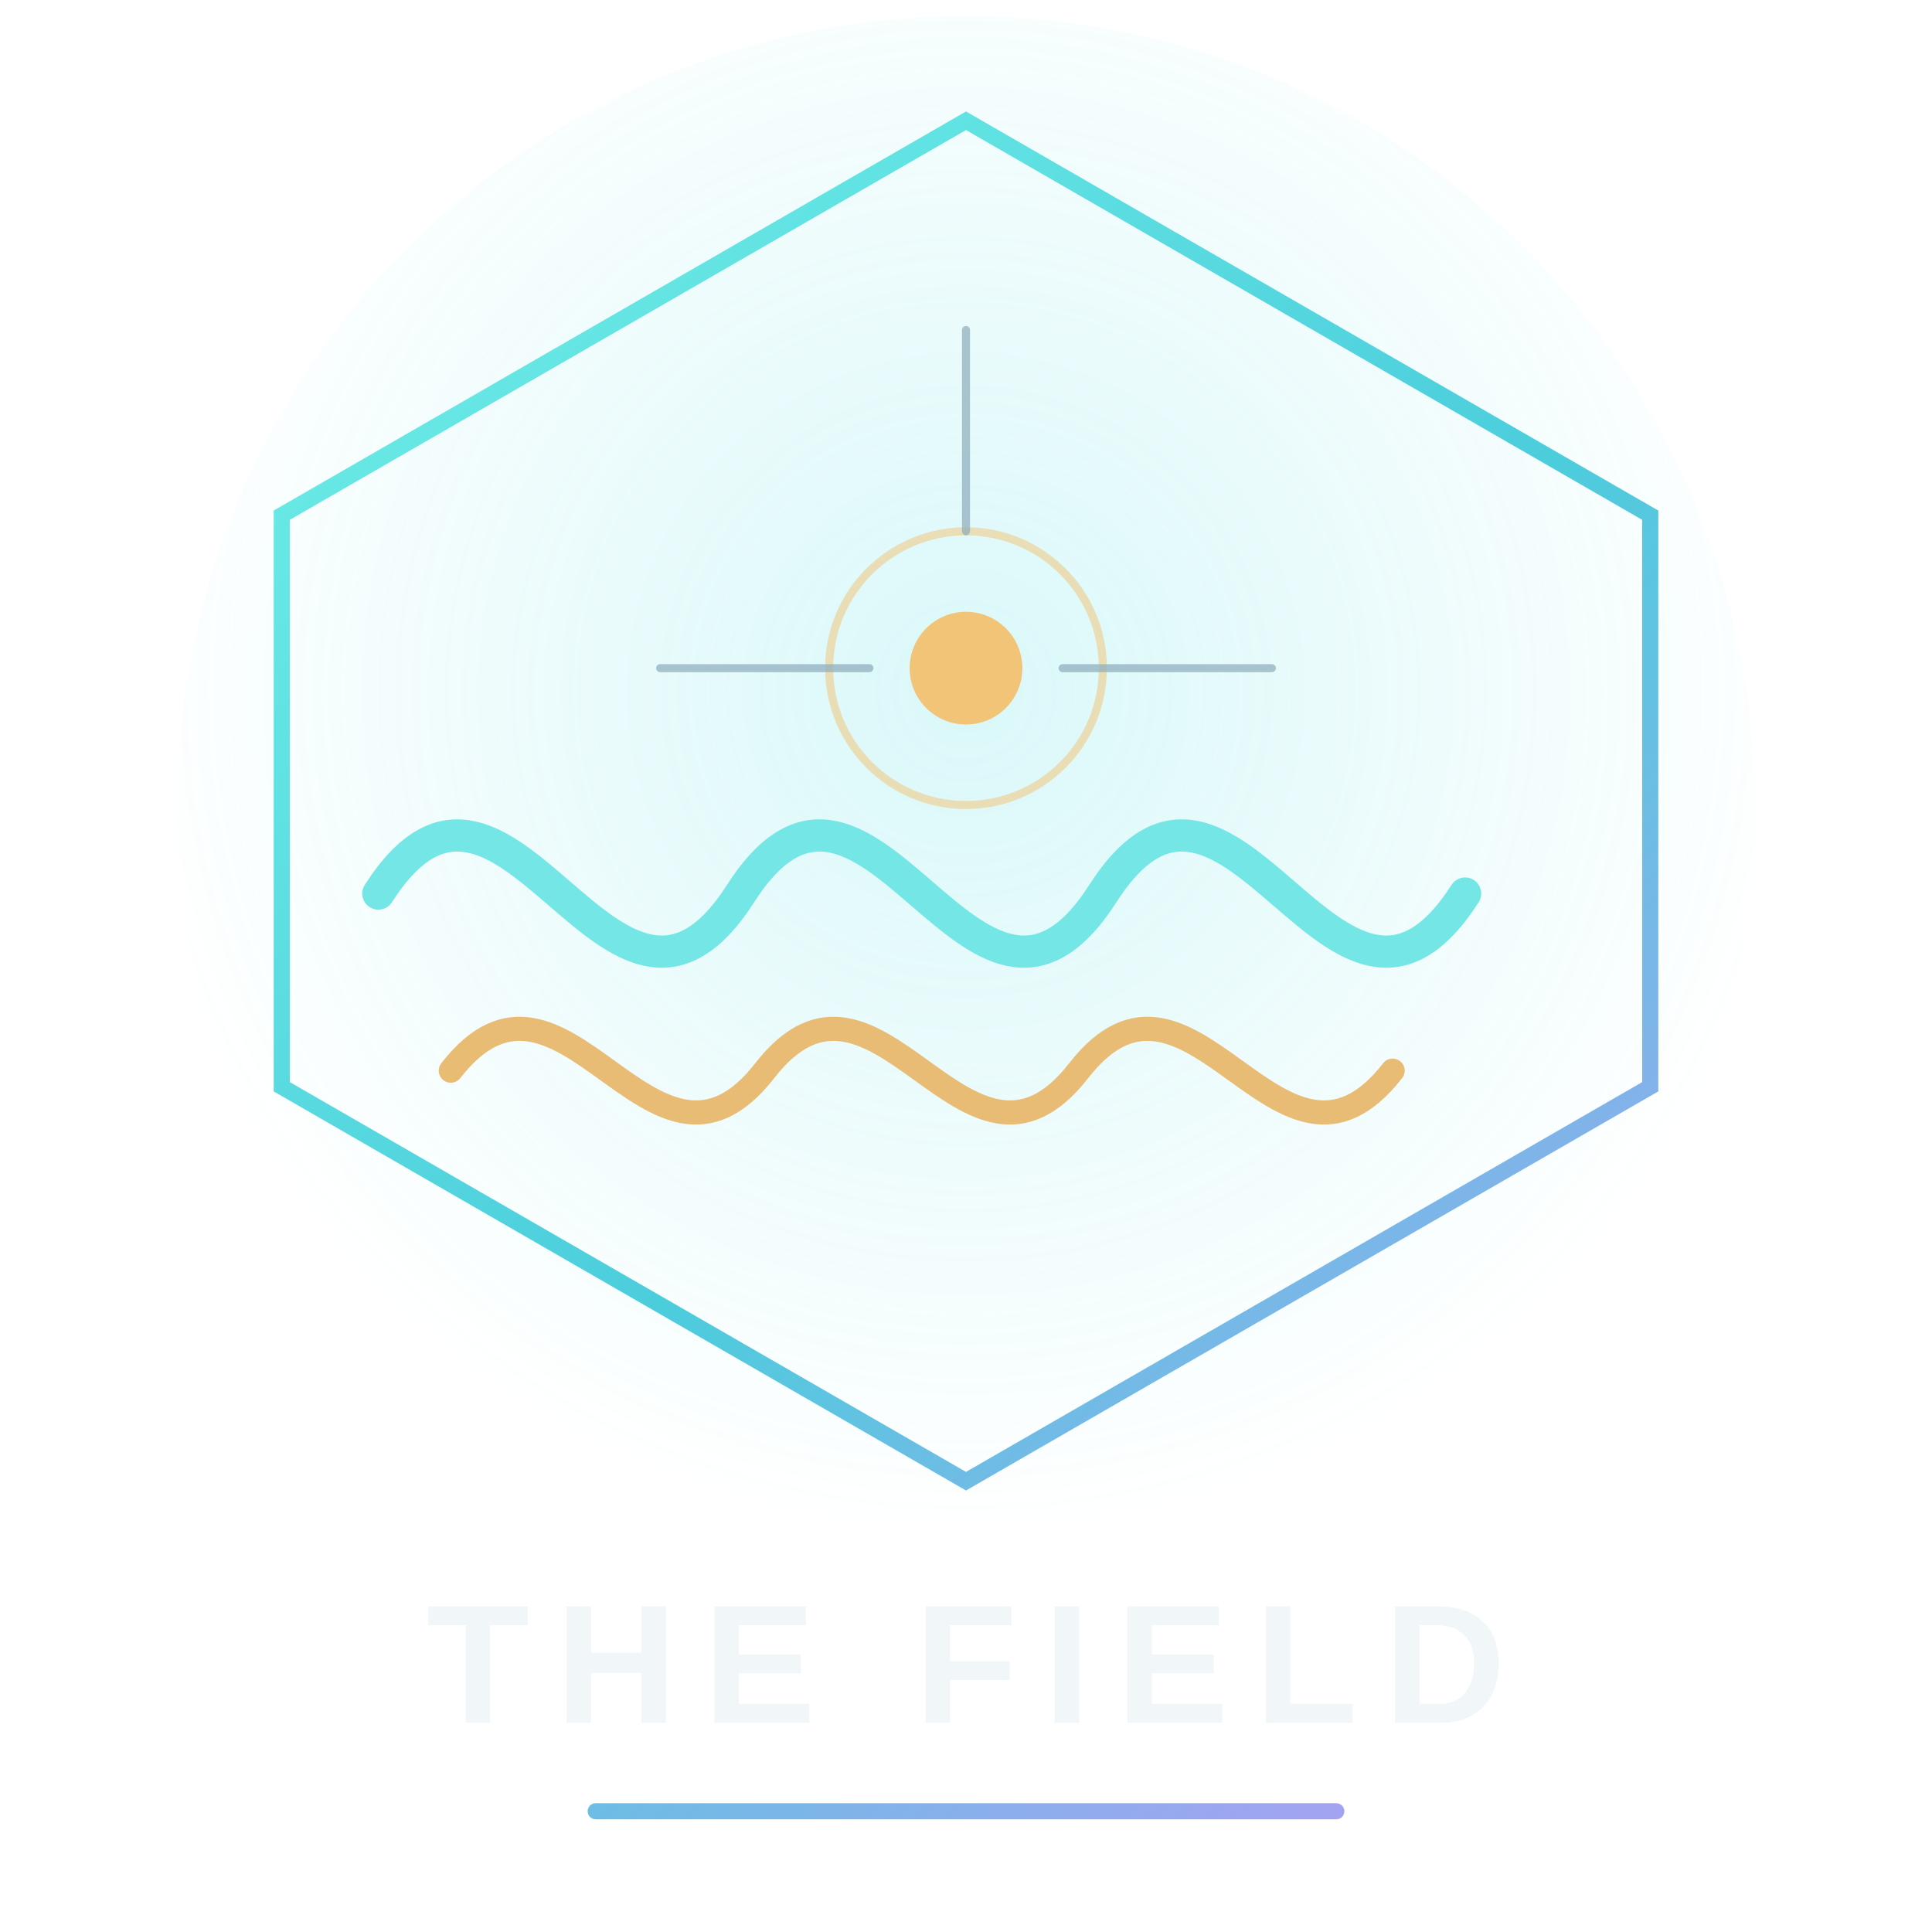
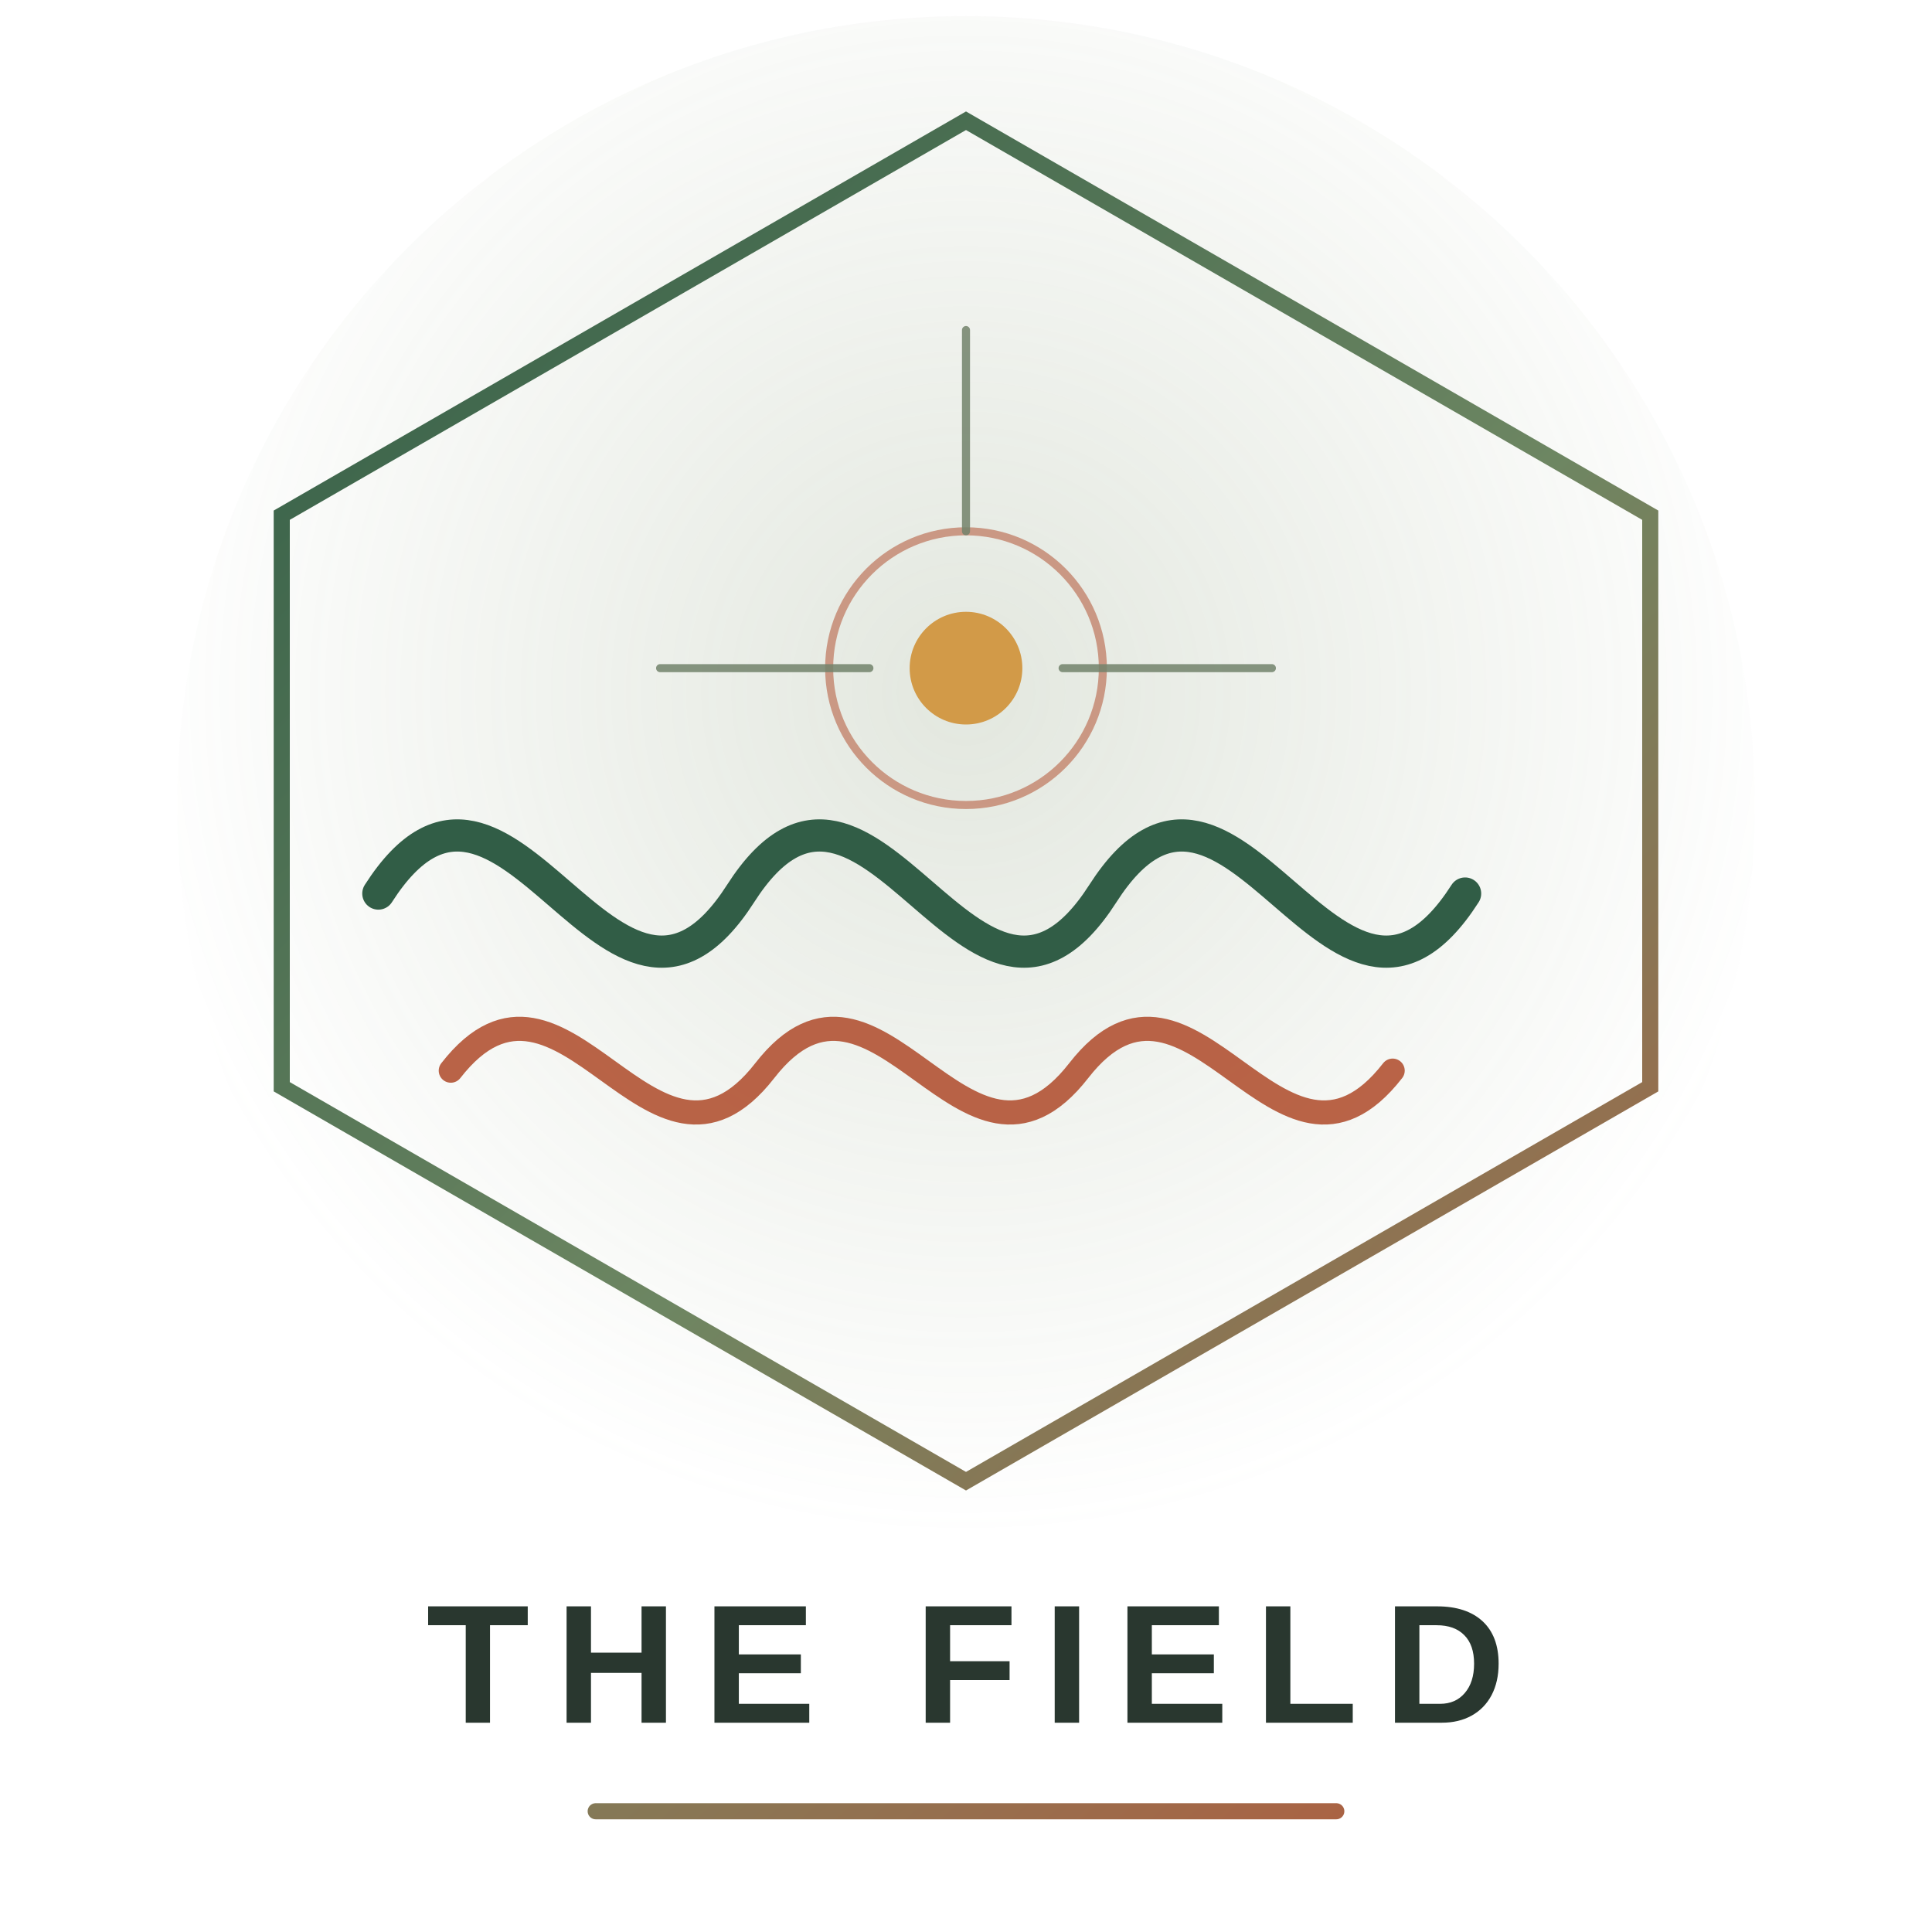
<svg xmlns="http://www.w3.org/2000/svg" viewBox="0 0 240 240" fill="none">
  <defs>
    <linearGradient id="frame" x1="30" y1="24" x2="210" y2="214" gradientUnits="userSpaceOnUse">
-       <stop stop-color="#70F0E7" />
-       <stop offset=".52" stop-color="#4BCDDC" />
-       <stop offset="1" stop-color="#B69AF7" />
+       <stop stop-color="#315D46" />
+       <stop offset=".52" stop-color="#6D8662" />
+       <stop offset="1" stop-color="#B65C3E" />
    </linearGradient>
    <radialGradient id="glow" cx="0" cy="0" r="1" gradientTransform="matrix(0 104 -104 0 120 86)" gradientUnits="userSpaceOnUse">
-       <stop stop-color="#45DCE2" stop-opacity=".2" />
-       <stop offset="1" stop-color="#45DCE2" stop-opacity="0" />
+       <stop stop-color="#7E936C" stop-opacity=".22" />
+       <stop offset="1" stop-color="#7E936C" stop-opacity="0" />
    </radialGradient>
  </defs>
  <circle cx="120" cy="100" r="98" fill="url(#glow)" />
  <path d="M120 15 205 64v71l-85 49-85-49V64l85-49Z" stroke="url(#frame)" stroke-width="2" />
-   <path d="M47 111c16-25 29 25 45 0s29 25 45 0 29 25 45 0" stroke="#73E6E5" stroke-linecap="round" stroke-width="4" />
-   <path d="M56 133c14-18 25 18 39 0s25 18 39 0 25 18 39 0" stroke="#E8B96E" stroke-linecap="round" stroke-opacity=".95" stroke-width="3" />
-   <circle cx="120" cy="83" r="7" fill="#F2C477" />
-   <circle cx="120" cy="83" r="17" stroke="#F2C477" stroke-opacity=".52" />
-   <path d="M120 66V41m-12 42H82m50 0h26" stroke="#8EAEBD" stroke-linecap="round" stroke-opacity=".72" />
-   <text x="120" y="214" fill="#F1F6F8" font-family="Arial,sans-serif" font-size="21" font-weight="700" letter-spacing="3.2" text-anchor="middle">THE FIELD</text>
+   <path d="M47 111c16-25 29 25 45 0s29 25 45 0 29 25 45 0" stroke="#315D46" stroke-linecap="round" stroke-width="4" />
+   <path d="M56 133c14-18 25 18 39 0s25 18 39 0 25 18 39 0" stroke="#B65C3E" stroke-linecap="round" stroke-opacity=".95" stroke-width="3" />
+   <circle cx="120" cy="83" r="7" fill="#D29A48" />
+   <circle cx="120" cy="83" r="17" stroke="#B65C3E" stroke-opacity=".58" />
+   <path d="M120 66V41m-12 42H82m50 0h26" stroke="#72836B" stroke-linecap="round" stroke-opacity=".85" />
+   <text x="120" y="214" fill="#29372F" font-family="Arial,sans-serif" font-size="21" font-weight="700" letter-spacing="3.2" text-anchor="middle">THE FIELD</text>
  <path d="M74 225h92" stroke="url(#frame)" stroke-linecap="round" stroke-width="2" />
</svg>
